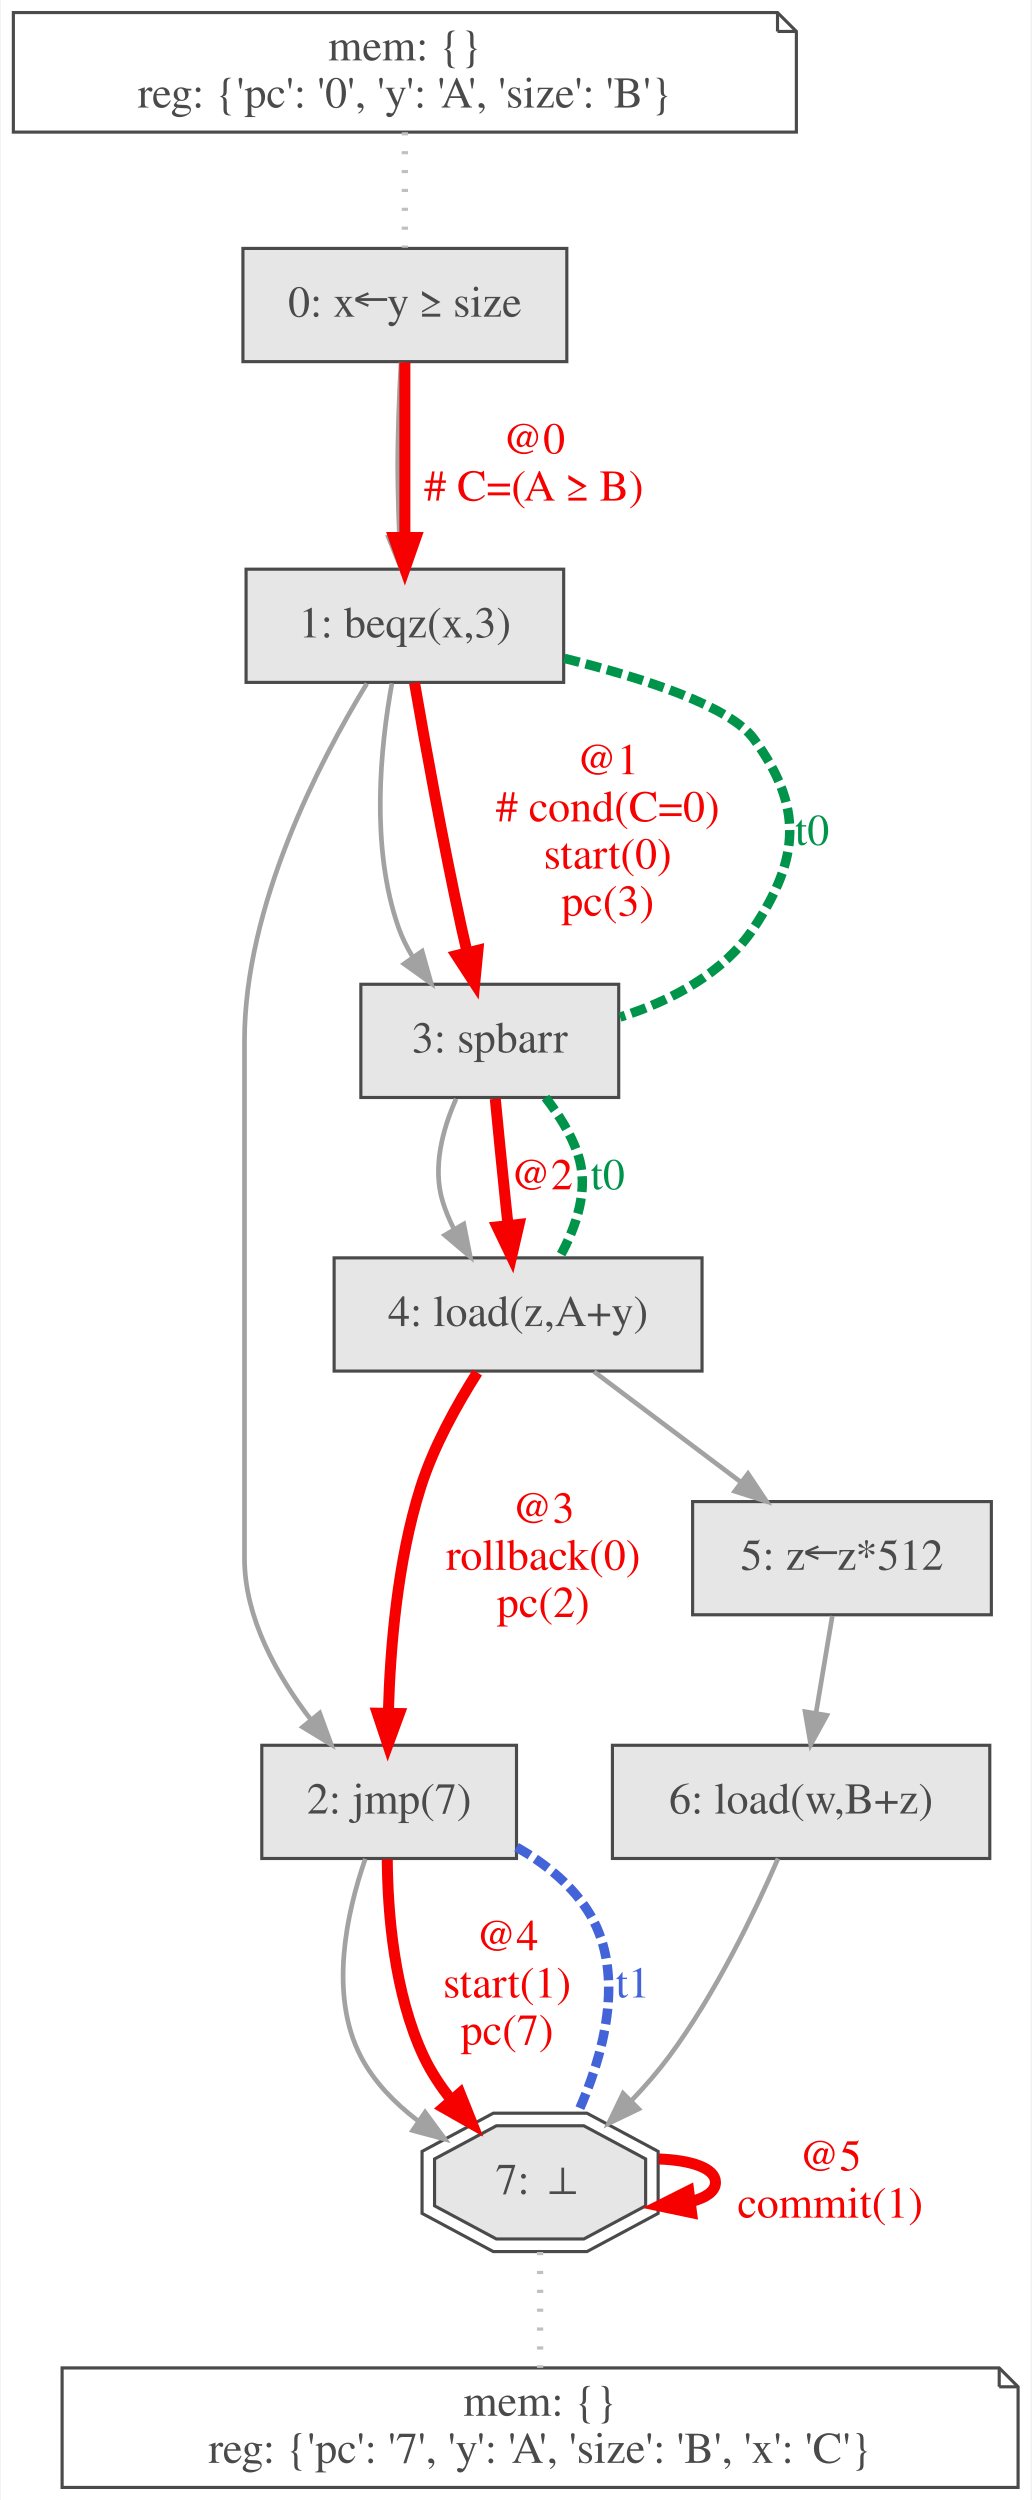
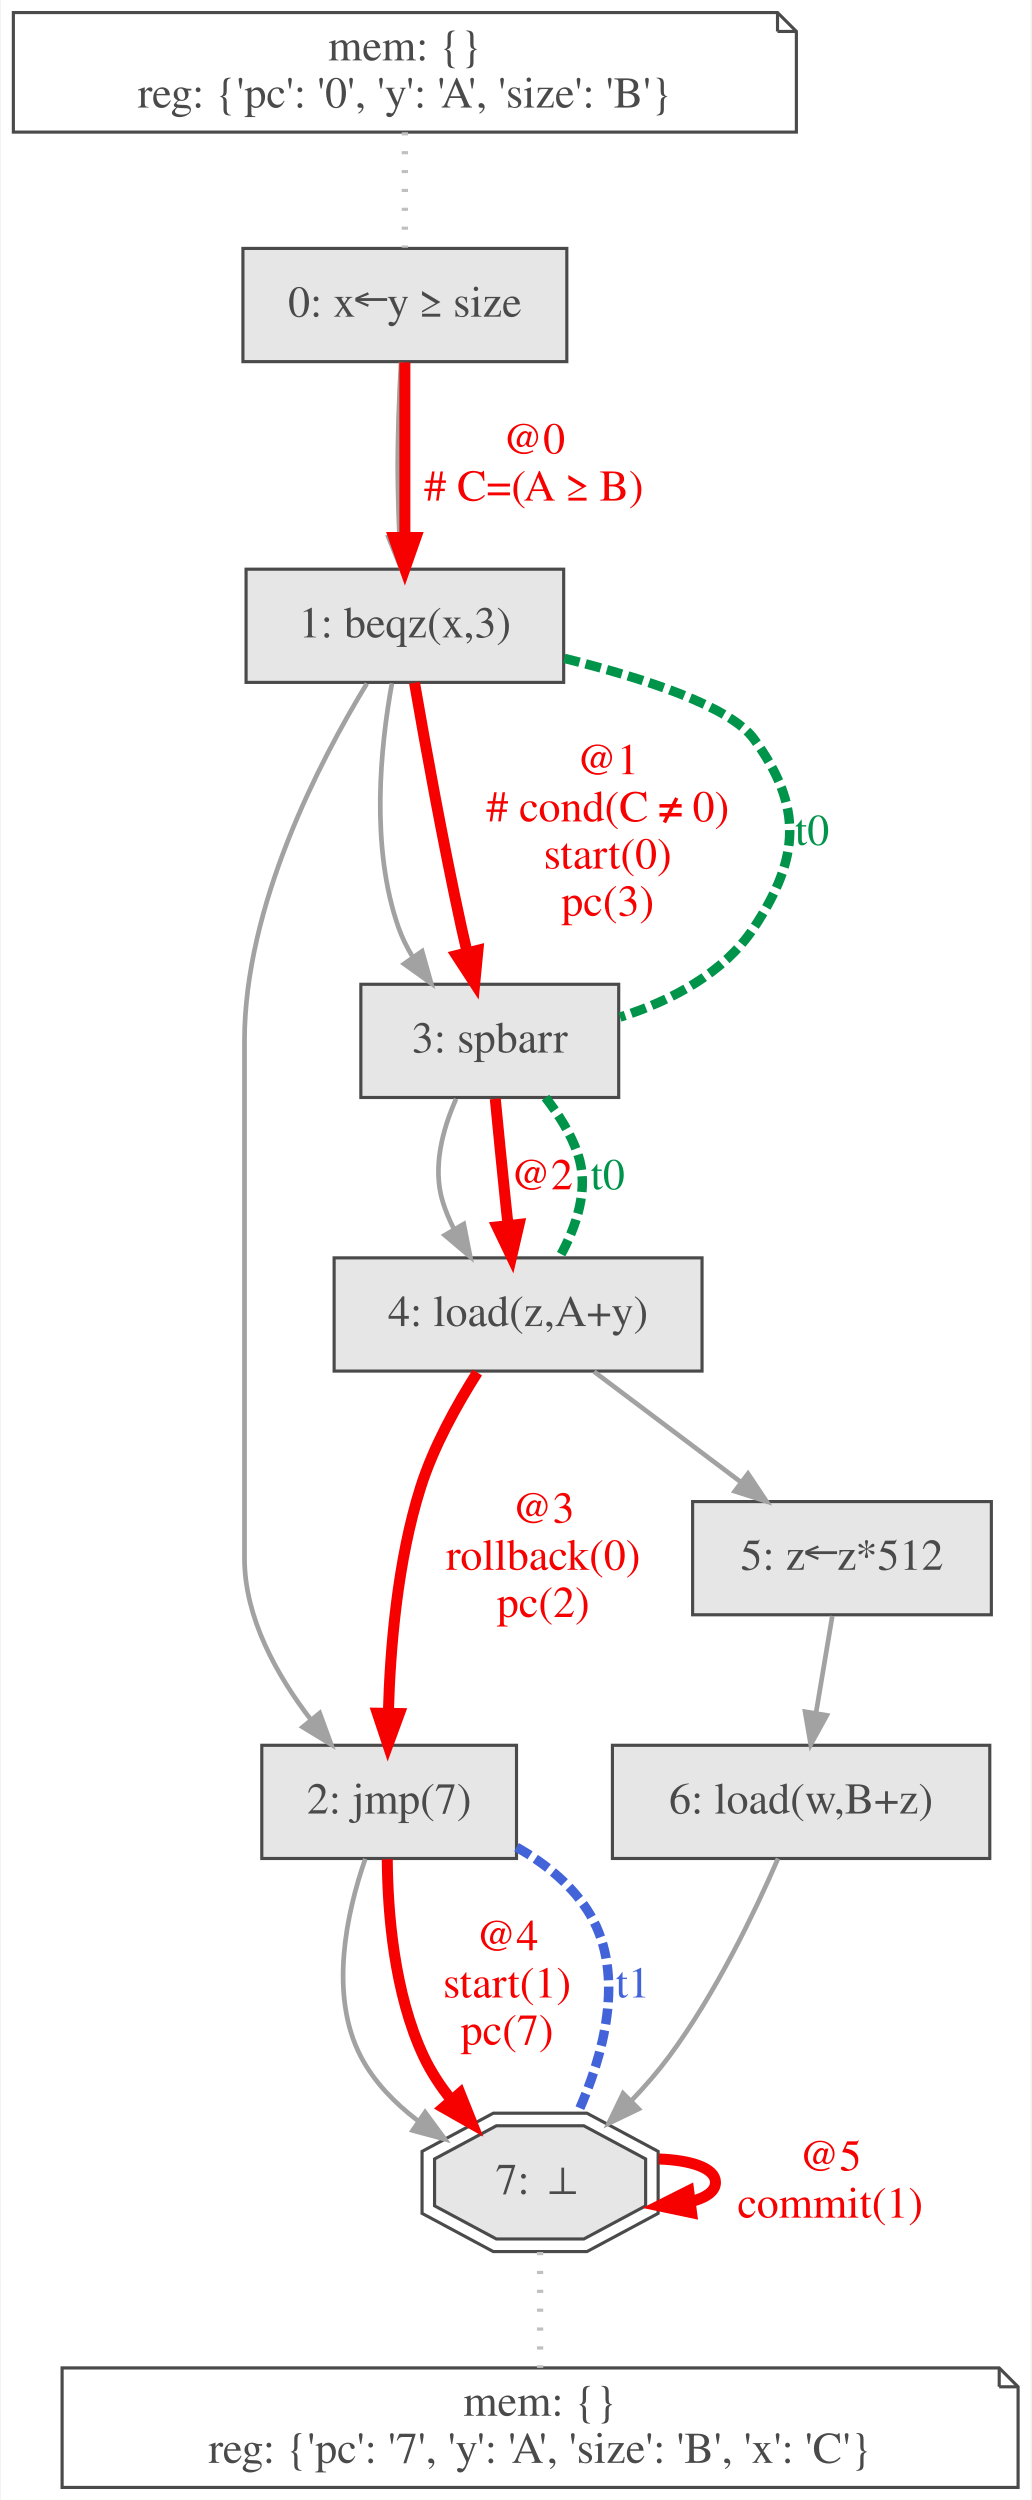
<svg xmlns="http://www.w3.org/2000/svg" width="328pt" height="795pt" viewBox="0.00 0.00 327.50 795.00">
  <g id="graph0" class="graph" transform="scale(1 1) rotate(0) translate(4 791)">
    <polygon fill="#ffffff" stroke="transparent" points="-4,4 -4,-791 323.5,-791 323.5,4 -4,4" />
    <g id="node1" class="node">
      <polygon fill="#e6e6e6" stroke="#4a4a4a" points="176,-712 73,-712 73,-676 176,-676 176,-712" />
      <text text-anchor="middle" x="124.5" y="-690.3" font-family="Times,serif" font-size="14.00" fill="#4a4a4a">0: x←y≥size</text>
    </g>
    <g id="node2" class="node">
      <polygon fill="#e6e6e6" stroke="#4a4a4a" points="175,-610 74,-610 74,-574 175,-574 175,-610" />
      <text text-anchor="middle" x="124.5" y="-588.3" font-family="Times,serif" font-size="14.00" fill="#4a4a4a">1: beqz(x,3)</text>
    </g>
    <g id="edge1" class="edge">
      <path fill="none" stroke="#a2a2a2" stroke-width="1.5" d="M123.286,-675.694C122.963,-670.025 122.66,-663.757 122.5,-658 122.13,-644.672 122.13,-641.328 122.5,-628 122.567,-625.571 122.66,-623.052 122.769,-620.524" />
      <polygon fill="#a2a2a2" stroke="#a2a2a2" stroke-width="1.5" points="126.277,-620.47 123.286,-610.306 119.286,-620.116 126.277,-620.47" />
    </g>
    <g id="edge9" class="edge">
      <path fill="none" stroke="#f60000" stroke-width="3.5" d="M124.5,-675.764C124.5,-660.317 124.5,-637.915 124.5,-620.164" />
      <polygon fill="#f60000" stroke="#f60000" stroke-width="3.5" points="128,-620.078 124.5,-610.078 121,-620.078 128,-620.078" />
      <text text-anchor="middle" x="165.5" y="-646.8" font-family="Times,serif" font-size="14.00" fill="#f60000">@0</text>
      <text text-anchor="middle" x="165.5" y="-631.8" font-family="Times,serif" font-size="14.00" fill="#f60000"># C=(A≥B)</text>
    </g>
    <g id="node3" class="node">
      <polygon fill="#e6e6e6" stroke="#4a4a4a" points="160,-236 79,-236 79,-200 160,-200 160,-236" />
      <text text-anchor="middle" x="119.5" y="-214.3" font-family="Times,serif" font-size="14.00" fill="#4a4a4a">2: jmp(7)</text>
    </g>
    <g id="edge2" class="edge">
      <path fill="none" stroke="#a2a2a2" stroke-width="1.5" d="M112.414,-573.63C97.332,-548.89 73.5,-502.993 73.5,-460 73.5,-460 73.5,-460 73.5,-295.5 73.5,-276.535 83.812,-258.155 94.672,-244.057" />
      <polygon fill="#a2a2a2" stroke="#a2a2a2" stroke-width="1.5" points="97.416,-246.23 101.055,-236.28 92.005,-241.789 97.416,-246.23" />
    </g>
    <g id="node4" class="node">
      <polygon fill="#e6e6e6" stroke="#4a4a4a" points="192.5,-478 110.5,-478 110.5,-442 192.5,-442 192.5,-478" />
      <text text-anchor="middle" x="151.5" y="-456.3" font-family="Times,serif" font-size="14.00" fill="#4a4a4a">3: spbarr</text>
    </g>
    <g id="edge3" class="edge">
      <path fill="none" stroke="#a2a2a2" stroke-width="1.5" d="M120.388,-573.706C116.785,-553.93 113.407,-521.783 122.5,-496 123.621,-492.821 125.155,-489.716 126.936,-486.747" />
      <polygon fill="#a2a2a2" stroke="#a2a2a2" stroke-width="1.5" points="129.979,-488.503 132.855,-478.306 124.248,-484.484 129.979,-488.503" />
    </g>
    <g id="edge10" class="edge">
      <path fill="none" stroke="#f60000" stroke-width="3.5" d="M127.564,-573.888C130.915,-554.539 136.599,-523.003 142.5,-496 143.054,-493.467 143.656,-490.84 144.277,-488.212" />
      <polygon fill="#f60000" stroke="#f60000" stroke-width="3.5" points="147.734,-488.81 146.71,-478.264 140.935,-487.147 147.734,-488.81" />
      <text text-anchor="middle" x="189" y="-544.8" font-family="Times,serif" font-size="14.00" fill="#f60000">@1</text>
-       <text text-anchor="middle" x="189" y="-529.8" font-family="Times,serif" font-size="14.00" fill="#f60000"># cond(C=0)</text>
+       <text text-anchor="middle" x="189" y="-529.8" font-family="Times,serif" font-size="14.00" fill="#f60000"># cond(C≠0)</text>
      <text text-anchor="middle" x="189" y="-514.8" font-family="Times,serif" font-size="14.00" fill="#f60000">start(0)</text>
      <text text-anchor="middle" x="189" y="-499.8" font-family="Times,serif" font-size="14.00" fill="#f60000">pc(3)</text>
    </g>
    <g id="edge15" class="edge">
      <path fill="none" stroke="#00934a" stroke-width="3" stroke-dasharray="5,2" d="M175.191,-581.64C200.774,-575.276 227.965,-566.365 235.5,-556 251.18,-534.43 250.18,-518.262 235.5,-496 225.892,-481.43 209.032,-472.734 192.926,-467.555" />
      <text text-anchor="middle" x="254" y="-522.3" font-family="Times,serif" font-size="14.00" fill="#00934a">t0</text>
    </g>
    <g id="node5" class="node">
      <polygon fill="#e6e6e6" stroke="#4a4a4a" points="201.061,-89.544 201.061,-104.456 181.401,-115 153.599,-115 133.939,-104.456 133.939,-89.544 153.599,-79 181.401,-79 201.061,-89.544" />
      <polygon fill="none" stroke="#4a4a4a" points="205.037,-87.144 205.037,-106.856 182.395,-119 152.605,-119 129.963,-106.856 129.963,-87.144 152.605,-75 182.395,-75 205.037,-87.144" />
      <text text-anchor="middle" x="167.5" y="-93.3" font-family="Times,serif" font-size="14.00" fill="#4a4a4a">7: ⊥</text>
    </g>
    <g id="edge4" class="edge">
      <path fill="none" stroke="#a2a2a2" stroke-width="1.5" d="M111.906,-199.871C105.96,-182.709 100.253,-156.709 110.5,-137 114.669,-128.982 121.263,-122.236 128.51,-116.703" />
      <polygon fill="#a2a2a2" stroke="#a2a2a2" stroke-width="1.5" points="130.928,-119.29 137.212,-110.761 126.98,-113.51 130.928,-119.29" />
    </g>
    <g id="edge13" class="edge">
      <path fill="none" stroke="#f60000" stroke-width="3.5" d="M118.901,-199.743C119.037,-182.722 121.056,-157.023 130.5,-137 132.762,-132.203 135.808,-127.589 139.186,-123.308" />
      <polygon fill="#f60000" stroke="#f60000" stroke-width="3.5" points="142.039,-125.362 145.972,-115.524 136.762,-120.762 142.039,-125.362" />
      <text text-anchor="middle" x="157" y="-170.8" font-family="Times,serif" font-size="14.00" fill="#f60000">@4</text>
      <text text-anchor="middle" x="157" y="-155.8" font-family="Times,serif" font-size="14.00" fill="#f60000">start(1)</text>
      <text text-anchor="middle" x="157" y="-140.8" font-family="Times,serif" font-size="14.00" fill="#f60000">pc(7)</text>
    </g>
    <g id="edge17" class="edge">
      <path fill="none" stroke="#4363d8" stroke-width="3" stroke-dasharray="5,2" d="M160.029,-203.603C169.345,-198.297 178.094,-191.244 183.5,-182 194.795,-162.687 187.522,-137.06 179.469,-119.013" />
      <text text-anchor="middle" x="197" y="-155.8" font-family="Times,serif" font-size="14.00" fill="#4363d8">t1</text>
    </g>
    <g id="node6" class="node">
      <polygon fill="#e6e6e6" stroke="#4a4a4a" points="219,-391 102,-391 102,-355 219,-355 219,-391" />
      <text text-anchor="middle" x="160.5" y="-369.3" font-family="Times,serif" font-size="14.00" fill="#4a4a4a">4: load(z,A+y)</text>
    </g>
    <g id="edge5" class="edge">
      <path fill="none" stroke="#a2a2a2" stroke-width="1.5" d="M140.791,-441.566C136.491,-431.864 133.237,-419.776 136.5,-409 137.407,-406.005 138.654,-403.032 140.107,-400.152" />
      <polygon fill="#a2a2a2" stroke="#a2a2a2" stroke-width="1.5" points="143.224,-401.755 145.282,-391.362 137.192,-398.203 143.224,-401.755" />
    </g>
    <g id="edge11" class="edge">
      <path fill="none" stroke="#f60000" stroke-width="3.5" d="M153.248,-441.581C154.183,-431.884 155.371,-419.795 156.5,-409 156.754,-406.572 157.023,-404.054 157.296,-401.527" />
      <polygon fill="#f60000" stroke="#f60000" stroke-width="3.5" points="160.805,-401.632 158.419,-391.309 153.847,-400.867 160.805,-401.632" />
      <text text-anchor="middle" x="168" y="-412.8" font-family="Times,serif" font-size="14.00" fill="#f60000">@2</text>
    </g>
    <g id="edge16" class="edge">
      <path fill="none" stroke="#00934a" stroke-width="3" stroke-dasharray="5,2" d="M169.22,-441.979C173.405,-436.617 177.29,-430.441 179.5,-424 183.241,-413.097 179.101,-401.003 173.743,-391.329" />
      <text text-anchor="middle" x="189" y="-412.8" font-family="Times,serif" font-size="14.00" fill="#00934a">t0</text>
    </g>
    <g id="edge14" class="edge">
      <path fill="none" stroke="#f60000" stroke-width="3.5" d="M205.294,-104.445C215.502,-104.052 223.268,-101.57 223.268,-97 223.268,-94.144 220.234,-92.103 215.467,-90.878" />
      <polygon fill="#f60000" stroke="#f60000" stroke-width="3.5" points="215.662,-87.374 205.294,-89.555 214.759,-94.316 215.662,-87.374" />
      <text text-anchor="middle" x="259.768" y="-100.8" font-family="Times,serif" font-size="14.00" fill="#f60000">@5</text>
      <text text-anchor="middle" x="259.768" y="-85.8" font-family="Times,serif" font-size="14.00" fill="#f60000">commit(1)</text>
    </g>
    <g id="node10" class="node">
      <polygon fill="none" stroke="#4a4a4a" points="313.5,-38 15.5,-38 15.5,0 319.5,0 319.5,-32 313.5,-38" />
      <polyline fill="none" stroke="#4a4a4a" points="313.5,-38 313.5,-32 " />
      <polyline fill="none" stroke="#4a4a4a" points="319.5,-32 313.5,-32 " />
      <text text-anchor="middle" x="167.5" y="-22.8" font-family="Times,serif" font-size="14.00" fill="#4a4a4a">mem: {}</text>
      <text text-anchor="middle" x="167.5" y="-7.8" font-family="Times,serif" font-size="14.00" fill="#4a4a4a">reg: {'pc': '7', 'y': 'A', 'size': 'B', 'x': 'C'}</text>
    </g>
    <g id="edge19" class="edge">
      <path fill="none" stroke="#c0c0c0" stroke-width="2" stroke-dasharray="1,5" d="M167.5,-74.857C167.5,-63.237 167.5,-49.144 167.5,-38.022" />
    </g>
    <g id="edge12" class="edge">
      <path fill="none" stroke="#f60000" stroke-width="3.5" d="M147.544,-354.547C141.002,-344.267 133.6,-330.958 129.5,-318 122.093,-294.593 119.808,-266.706 119.251,-246.335" />
      <polygon fill="#f60000" stroke="#f60000" stroke-width="3.5" points="122.748,-246.096 119.099,-236.15 115.749,-246.201 122.748,-246.096" />
      <text text-anchor="middle" x="168.5" y="-306.8" font-family="Times,serif" font-size="14.00" fill="#f60000">@3</text>
      <text text-anchor="middle" x="168.5" y="-291.8" font-family="Times,serif" font-size="14.00" fill="#f60000">rollback(0)</text>
      <text text-anchor="middle" x="168.5" y="-276.8" font-family="Times,serif" font-size="14.00" fill="#f60000">pc(2)</text>
    </g>
    <g id="node7" class="node">
      <polygon fill="#e6e6e6" stroke="#4a4a4a" points="311,-313.5 216,-313.5 216,-277.5 311,-277.5 311,-313.5" />
      <text text-anchor="middle" x="263.5" y="-291.8" font-family="Times,serif" font-size="14.00" fill="#4a4a4a">5: z←z*512</text>
    </g>
    <g id="edge6" class="edge">
      <path fill="none" stroke="#a2a2a2" stroke-width="1.5" d="M184.649,-354.83C198.596,-344.336 216.314,-331.004 231.419,-319.638" />
      <polygon fill="#a2a2a2" stroke="#a2a2a2" stroke-width="1.5" points="233.616,-322.366 239.502,-313.557 229.407,-316.772 233.616,-322.366" />
    </g>
    <g id="node8" class="node">
      <polygon fill="#e6e6e6" stroke="#4a4a4a" points="310.5,-236 190.5,-236 190.5,-200 310.5,-200 310.5,-236" />
      <text text-anchor="middle" x="250.5" y="-214.3" font-family="Times,serif" font-size="14.00" fill="#4a4a4a">6: load(w,B+z)</text>
    </g>
    <g id="edge7" class="edge">
      <path fill="none" stroke="#a2a2a2" stroke-width="1.5" d="M260.419,-277.134C258.881,-267.964 256.986,-256.667 255.266,-246.411" />
      <polygon fill="#a2a2a2" stroke="#a2a2a2" stroke-width="1.5" points="258.665,-245.518 253.559,-236.235 251.761,-246.676 258.665,-245.518" />
    </g>
    <g id="edge8" class="edge">
      <path fill="none" stroke="#a2a2a2" stroke-width="1.5" d="M243.161,-199.991C235.754,-182.916 223.313,-156.977 208.5,-137 204.933,-132.19 200.776,-127.429 196.503,-122.961" />
      <polygon fill="#a2a2a2" stroke="#a2a2a2" stroke-width="1.5" points="198.838,-120.347 189.287,-115.761 193.893,-125.302 198.838,-120.347" />
    </g>
    <g id="node9" class="node">
      <polygon fill="none" stroke="#4a4a4a" points="243,-787 0,-787 0,-749 249,-749 249,-781 243,-787" />
      <polyline fill="none" stroke="#4a4a4a" points="243,-787 243,-781 " />
      <polyline fill="none" stroke="#4a4a4a" points="249,-781 243,-781 " />
      <text text-anchor="middle" x="124.5" y="-771.8" font-family="Times,serif" font-size="14.00" fill="#4a4a4a">mem: {}</text>
      <text text-anchor="middle" x="124.5" y="-756.8" font-family="Times,serif" font-size="14.00" fill="#4a4a4a">reg: {'pc': '0', 'y': 'A', 'size': 'B'}</text>
    </g>
    <g id="edge18" class="edge">
      <path fill="none" stroke="#c0c0c0" stroke-width="2" stroke-dasharray="1,5" d="M124.5,-748.943C124.5,-737.638 124.5,-723.383 124.5,-712.227" />
    </g>
  </g>
</svg>
